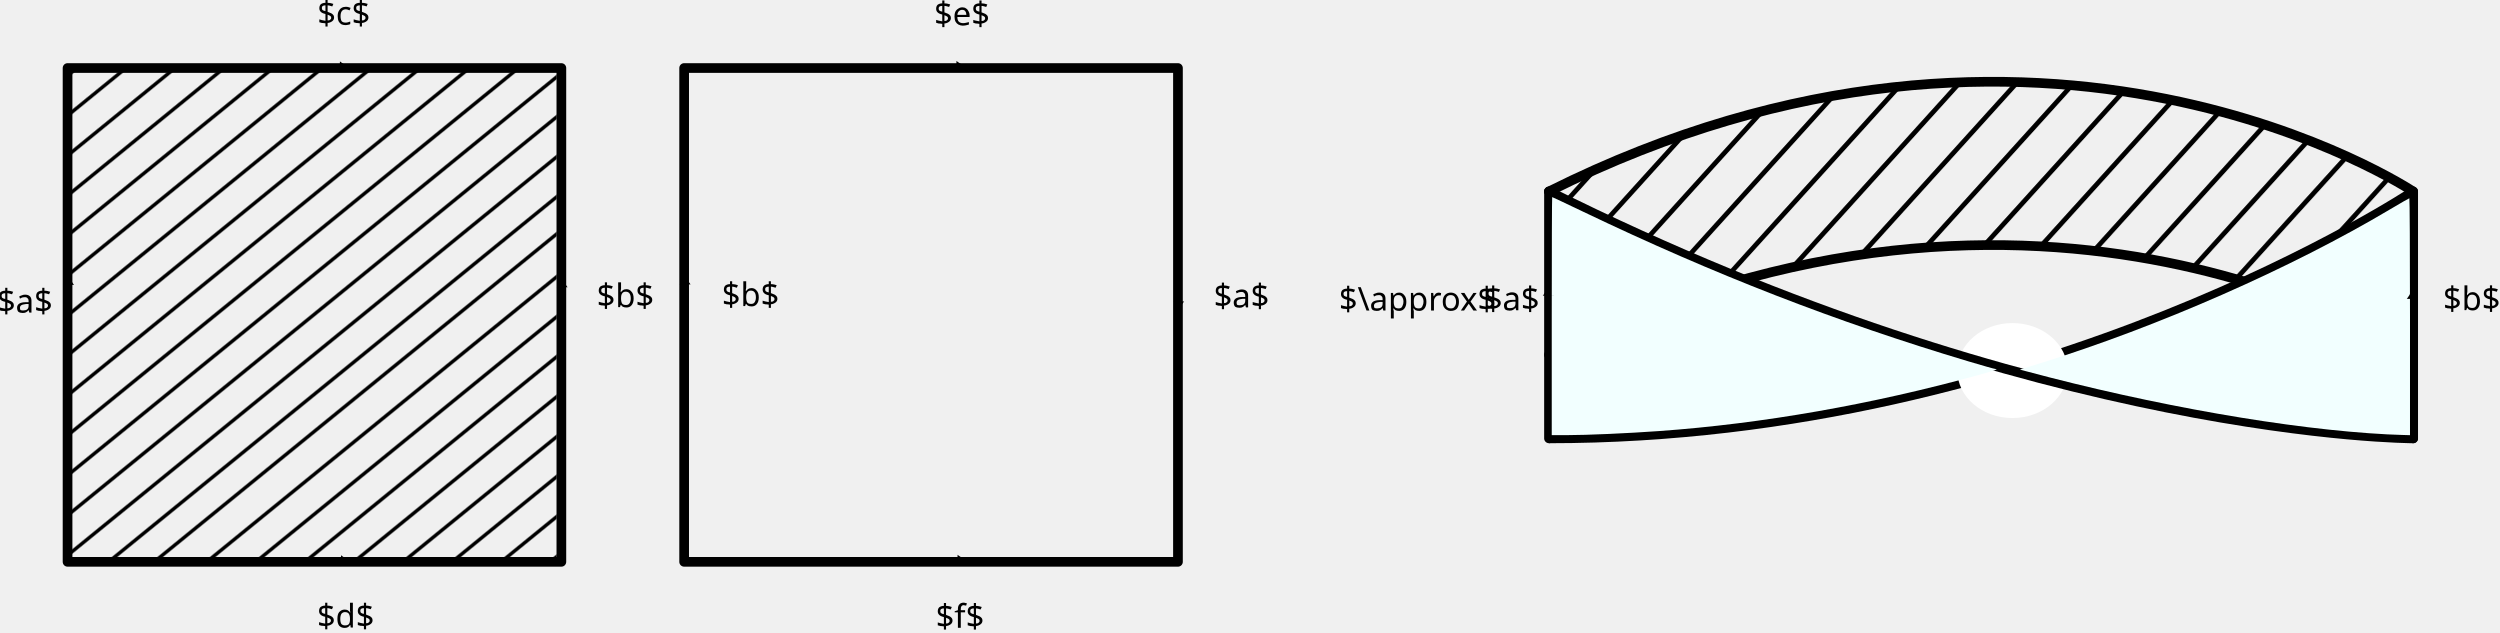
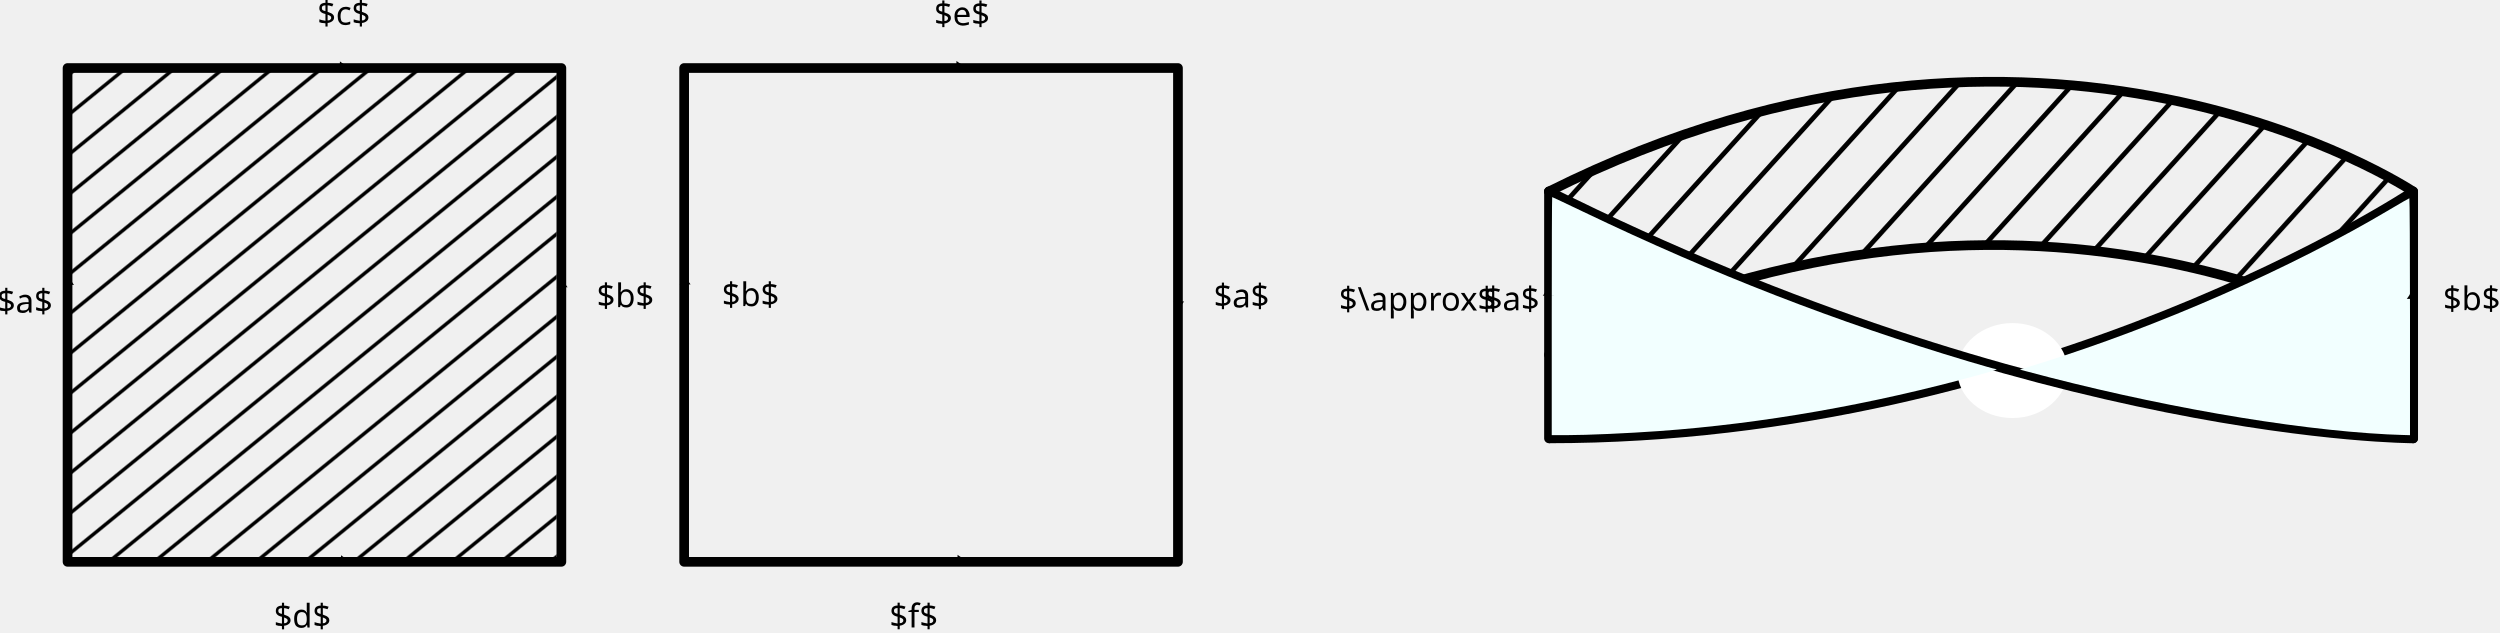
<svg xmlns="http://www.w3.org/2000/svg" xmlns:xlink="http://www.w3.org/1999/xlink" width="108.625mm" height="27.488mm" viewBox="0 0 108.625 27.488" version="1.1" id="svg8">
  <defs id="defs2">
    <pattern xlink:href="#pattern870" id="pattern1997" patternTransform="matrix(0.1243635,0,0,0.1375002,64.46636,177.3546)" />
    <pattern xlink:href="#pattern870" id="pattern1615" patternTransform="matrix(0.1065973,0,0,0.08684223,32.28204,193.4468)" />
    <pattern patternUnits="userSpaceOnUse" width="301.924" height="741.214" patternTransform="matrix(0.2645833,0,0,0.2645833,20.56619,143.8591)" id="pattern870">
      <path id="path3703" d="M 1.274,578.517 301.361,278.43" style="fill:none;fill-opacity:1;stroke:#000000;stroke-width:1.592;stroke-linecap:butt;stroke-linejoin:miter;stroke-dasharray:none;stroke-opacity:1;marker-start:none;marker-end:none" />
      <path id="path3703-6" d="M 0.563,600.651 300.65,300.563" style="fill:none;fill-opacity:1;stroke:#000000;stroke-width:1.592;stroke-linecap:butt;stroke-linejoin:miter;stroke-dasharray:none;stroke-opacity:1;marker-start:none;marker-end:none" />
      <path id="path3703-9" d="M 0.563,620.651 300.65,320.563" style="fill:none;fill-opacity:1;stroke:#000000;stroke-width:1.592;stroke-linecap:butt;stroke-linejoin:miter;stroke-dasharray:none;stroke-opacity:1;marker-start:none;marker-end:none" />
      <path id="path3703-3" d="M 0.563,640.651 300.65,340.563" style="fill:none;fill-opacity:1;stroke:#000000;stroke-width:1.592;stroke-linecap:butt;stroke-linejoin:miter;stroke-dasharray:none;stroke-opacity:1;marker-start:none;marker-end:none" />
      <path id="path3703-7" d="M 0.563,660.651 300.65,360.563" style="fill:none;fill-opacity:1;stroke:#000000;stroke-width:1.592;stroke-linecap:butt;stroke-linejoin:miter;stroke-dasharray:none;stroke-opacity:1;marker-start:none;marker-end:none" />
      <path id="path3703-4" d="M 0.563,560.651 300.65,260.563" style="fill:none;fill-opacity:1;stroke:#000000;stroke-width:1.592;stroke-linecap:butt;stroke-linejoin:miter;stroke-dasharray:none;stroke-opacity:1;marker-start:none;marker-end:none" />
      <path id="path3703-5" d="M 0.563,540.651 300.65,240.563" style="fill:none;fill-opacity:1;stroke:#000000;stroke-width:1.592;stroke-linecap:butt;stroke-linejoin:miter;stroke-dasharray:none;stroke-opacity:1;marker-start:none;marker-end:none" />
      <path id="path3703-2" d="M 0.563,520.651 300.65,220.563" style="fill:none;fill-opacity:1;stroke:#000000;stroke-width:1.592;stroke-linecap:butt;stroke-linejoin:miter;stroke-dasharray:none;stroke-opacity:1;marker-start:none;marker-end:none" />
      <path id="path3703-54" d="M 0.563,500.651 300.65,200.563" style="fill:none;fill-opacity:1;stroke:#000000;stroke-width:1.592;stroke-linecap:butt;stroke-linejoin:miter;stroke-dasharray:none;stroke-opacity:1;marker-start:none;marker-end:none" />
      <path id="path3703-74" d="M 0.563,480.65 300.65,180.563" style="fill:none;fill-opacity:1;stroke:#000000;stroke-width:1.592;stroke-linecap:butt;stroke-linejoin:miter;stroke-dasharray:none;stroke-opacity:1;marker-start:none;marker-end:none" />
      <path id="path3703-43" d="M 0.563,460.65 300.65,160.563" style="fill:none;fill-opacity:1;stroke:#000000;stroke-width:1.592;stroke-linecap:butt;stroke-linejoin:miter;stroke-dasharray:none;stroke-opacity:1;marker-start:none;marker-end:none" />
      <path id="path3703-0" d="M 0.563,440.65 300.65,140.563" style="fill:none;fill-opacity:1;stroke:#000000;stroke-width:1.592;stroke-linecap:butt;stroke-linejoin:miter;stroke-dasharray:none;stroke-opacity:1;marker-start:none;marker-end:none" />
      <path id="path3703-78" d="M 0.563,420.65 300.65,120.563" style="fill:none;fill-opacity:1;stroke:#000000;stroke-width:1.592;stroke-linecap:butt;stroke-linejoin:miter;stroke-dasharray:none;stroke-opacity:1;marker-start:none;marker-end:none" />
      <path id="path3703-68" d="M 0.563,400.65 300.65,100.563" style="fill:none;fill-opacity:1;stroke:#000000;stroke-width:1.592;stroke-linecap:butt;stroke-linejoin:miter;stroke-dasharray:none;stroke-opacity:1;marker-start:none;marker-end:none" />
      <path id="path3703-8" d="M 0.563,380.65 300.65,80.563" style="fill:none;fill-opacity:1;stroke:#000000;stroke-width:1.592;stroke-linecap:butt;stroke-linejoin:miter;stroke-dasharray:none;stroke-opacity:1;marker-start:none;marker-end:none" />
      <path id="path3703-431" d="M 0.563,360.65 300.65,60.563" style="fill:none;fill-opacity:1;stroke:#000000;stroke-width:1.592;stroke-linecap:butt;stroke-linejoin:miter;stroke-dasharray:none;stroke-opacity:1;marker-start:none;marker-end:none" />
      <path id="path3703-49" d="M 0.563,340.65 300.65,40.563" style="fill:none;fill-opacity:1;stroke:#000000;stroke-width:1.592;stroke-linecap:butt;stroke-linejoin:miter;stroke-dasharray:none;stroke-opacity:1;marker-start:none;marker-end:none" />
      <path id="path3703-20" d="M 0.563,320.65 300.65,20.563" style="fill:none;fill-opacity:1;stroke:#000000;stroke-width:1.592;stroke-linecap:butt;stroke-linejoin:miter;stroke-dasharray:none;stroke-opacity:1;marker-start:none;marker-end:none" />
      <path id="path3703-689" d="M 0.563,300.65 300.65,0.563" style="fill:none;fill-opacity:1;stroke:#000000;stroke-width:1.592;stroke-linecap:butt;stroke-linejoin:miter;stroke-dasharray:none;stroke-opacity:1;marker-start:none;marker-end:none" />
      <path id="path3703-26" d="M 0.563,680.651 300.65,380.563" style="fill:none;fill-opacity:1;stroke:#000000;stroke-width:1.592;stroke-linecap:butt;stroke-linejoin:miter;stroke-dasharray:none;stroke-opacity:1;marker-start:none;marker-end:none" />
      <path id="path3703-64" d="M 0.563,700.651 300.65,400.563" style="fill:none;fill-opacity:1;stroke:#000000;stroke-width:1.592;stroke-linecap:butt;stroke-linejoin:miter;stroke-dasharray:none;stroke-opacity:1;marker-start:none;marker-end:none" />
      <path id="path3703-95" d="M 0.563,720.651 300.65,420.563" style="fill:none;fill-opacity:1;stroke:#000000;stroke-width:1.592;stroke-linecap:butt;stroke-linejoin:miter;stroke-dasharray:none;stroke-opacity:1;marker-start:none;marker-end:none" />
      <path id="path3703-04" d="M 0.563,740.651 300.65,440.563" style="fill:none;fill-opacity:1;stroke:#000000;stroke-width:1.592;stroke-linecap:butt;stroke-linejoin:miter;stroke-dasharray:none;stroke-opacity:1;marker-start:none;marker-end:none" />
    </pattern>
    <marker markerWidth="0.911" markerHeight="1.69" refX="0" refY="0" orient="auto-start-reverse" id="marker-arrow-1.5923999999999998">
      <g id="g949" transform="scale(1.073399)">
        <path id="path947" style="fill:none;stroke:#000000;stroke-width:0.6;stroke-linecap:round;stroke-linejoin:round;stroke-miterlimit:10;stroke-dasharray:none;stroke-opacity:1" d="M -1.554,2.072 C -1.425,1.295 0,0.13 0.389,0 0,-0.13 -1.425,-1.295 -1.554,-2.072" />
      </g>
    </marker>
    <marker markerWidth="0.911" markerHeight="1.69" refX="0" refY="0" orient="auto-start-reverse" id="marker-arrow-1.5923999999999998-3">
      <g id="g949-6" transform="scale(1.073399)">
        <path id="path947-7" style="fill:none;stroke:#000000;stroke-width:0.6;stroke-linecap:round;stroke-linejoin:round;stroke-miterlimit:10;stroke-dasharray:none;stroke-opacity:1" d="M -1.554,2.072 C -1.425,1.295 0,0.13 0.389,0 0,-0.13 -1.425,-1.295 -1.554,-2.072" />
      </g>
    </marker>
    <marker markerWidth="0.911" markerHeight="1.69" refX="0" refY="0" orient="auto-start-reverse" id="marker-arrow-1.5923999999999998-5">
      <g id="g949-62" transform="scale(1.073399)">
        <path id="path947-9" style="fill:none;stroke:#000000;stroke-width:0.6;stroke-linecap:round;stroke-linejoin:round;stroke-miterlimit:10;stroke-dasharray:none;stroke-opacity:1" d="M -1.554,2.072 C -1.425,1.295 0,0.13 0.389,0 0,-0.13 -1.425,-1.295 -1.554,-2.072" />
      </g>
    </marker>
    <marker markerWidth="0.911" markerHeight="1.69" refX="0" refY="0" orient="auto-start-reverse" id="marker-arrow-1.5923999999999998-3-7">
      <g id="g949-6-0" transform="scale(1.073399)">
        <path id="path947-7-9" style="fill:none;stroke:#000000;stroke-width:0.6;stroke-linecap:round;stroke-linejoin:round;stroke-miterlimit:10;stroke-dasharray:none;stroke-opacity:1" d="M -1.554,2.072 C -1.425,1.295 0,0.13 0.389,0 0,-0.13 -1.425,-1.295 -1.554,-2.072" />
      </g>
    </marker>
    <marker markerWidth="0.911" markerHeight="1.69" refX="0" refY="0" orient="auto-start-reverse" id="marker-arrow-1.5923999999999998-5-0">
      <g id="g949-62-6" transform="scale(1.073399)">
        <path id="path947-9-2" style="fill:none;stroke:#000000;stroke-width:0.6;stroke-linecap:round;stroke-linejoin:round;stroke-miterlimit:10;stroke-dasharray:none;stroke-opacity:1" d="M -1.554,2.072 C -1.425,1.295 0,0.13 0.389,0 0,-0.13 -1.425,-1.295 -1.554,-2.072" />
      </g>
    </marker>
    <marker markerWidth="0.911" markerHeight="1.69" refX="0" refY="0" orient="auto-start-reverse" id="marker-arrow-1.5923999999999998-3-7-1">
      <g id="g949-6-0-8" transform="scale(1.073399)">
        <path id="path947-7-9-7" style="fill:none;stroke:#000000;stroke-width:0.6;stroke-linecap:round;stroke-linejoin:round;stroke-miterlimit:10;stroke-dasharray:none;stroke-opacity:1" d="M -1.554,2.072 C -1.425,1.295 0,0.13 0.389,0 0,-0.13 -1.425,-1.295 -1.554,-2.072" />
      </g>
    </marker>
    <marker markerWidth="0.911" markerHeight="1.69" refX="0" refY="0" orient="auto-start-reverse" id="marker-arrow-1.5923999999999998-2">
      <g id="g949-0" transform="scale(1.073399)">
        <path id="path947-2" style="fill:none;stroke:#000000;stroke-width:0.6;stroke-linecap:round;stroke-linejoin:round;stroke-miterlimit:10;stroke-dasharray:none;stroke-opacity:1" d="M -1.554,2.072 C -1.425,1.295 0,0.13 0.389,0 0,-0.13 -1.425,-1.295 -1.554,-2.072" />
      </g>
    </marker>
    <marker markerWidth="0.911" markerHeight="1.69" refX="0" refY="0" orient="auto-start-reverse" id="marker-arrow-1.5923999999999998-3-75">
      <g id="g949-6-9" transform="scale(1.073399)">
        <path id="path947-7-2" style="fill:none;stroke:#000000;stroke-width:0.6;stroke-linecap:round;stroke-linejoin:round;stroke-miterlimit:10;stroke-dasharray:none;stroke-opacity:1" d="M -1.554,2.072 C -1.425,1.295 0,0.13 0.389,0 0,-0.13 -1.425,-1.295 -1.554,-2.072" />
      </g>
    </marker>
    <marker markerWidth="0.911" markerHeight="1.69" refX="0" refY="0" orient="auto-start-reverse" id="marker-arrow-1.5923999999999998-9">
      <g id="g949-3" transform="scale(1.073399)">
        <path id="path947-1" style="fill:none;stroke:#000000;stroke-width:0.6;stroke-linecap:round;stroke-linejoin:round;stroke-miterlimit:10;stroke-dasharray:none;stroke-opacity:1" d="M -1.554,2.072 C -1.425,1.295 0,0.13 0.389,0 0,-0.13 -1.425,-1.295 -1.554,-2.072" />
      </g>
    </marker>
    <marker markerWidth="0.911" markerHeight="1.69" refX="0" refY="0" orient="auto-start-reverse" id="marker-arrow-1.5923999999999998-7">
      <g id="g949-8" transform="scale(1.073399)">
        <path id="path947-4" style="fill:none;stroke:#000000;stroke-width:0.6;stroke-linecap:round;stroke-linejoin:round;stroke-miterlimit:10;stroke-dasharray:none;stroke-opacity:1" d="M -1.554,2.072 C -1.425,1.295 0,0.13 0.389,0 0,-0.13 -1.425,-1.295 -1.554,-2.072" />
      </g>
    </marker>
  </defs>
  <g id="layer1" transform="translate(-34.71082,-211.9475)">
    <rect style="opacity:1;fill:none;fill-opacity:1;stroke:#000000;stroke-width:0.421;stroke-linecap:round;stroke-linejoin:round;stroke-miterlimit:4;stroke-dasharray:none;stroke-dashoffset:0.701;stroke-opacity:1;marker-start:none;marker-end:none" id="rect816" width="21.456" height="21.456" x="37.646" y="214.903" />
    <rect style="opacity:1;fill:none;fill-opacity:1;stroke:#000000;stroke-width:0.421;stroke-linecap:round;stroke-linejoin:round;stroke-miterlimit:4;stroke-dasharray:none;stroke-dashoffset:0.701;stroke-opacity:1;marker-start:none;marker-end:none" id="rect818" width="21.456" height="21.456" x="64.437" y="214.903" />
    <path style="opacity:1;fill:url(#pattern1615);fill-opacity:1;stroke:none;stroke-width:0.421;stroke-linecap:round;stroke-linejoin:round;stroke-miterlimit:4;stroke-dasharray:none;stroke-dashoffset:0.701;stroke-opacity:1;marker-start:none;marker-end:none" d="M 37.805,225.613 V 215.017 h 10.546 10.546 v 10.597 10.597 H 48.352 37.805 Z" id="path1613" />
    <path style="opacity:1;fill:none;fill-opacity:1;stroke:#000000;stroke-width:0.785;stroke-linecap:butt;stroke-linejoin:miter;stroke-dasharray:none;stroke-opacity:1;marker-start:none;marker-end:url(#marker-arrow-1.5923999999999998)" d="m 92.155,232.767 c 0,0 -0.008,0 -0.008,0" id="path6301" transform="matrix(-0.5364054,0,0,0.5364054,98.90806,90.0286)" />
    <path style="fill:none;fill-opacity:1;stroke:#000000;stroke-width:0.785;stroke-linecap:butt;stroke-linejoin:miter;stroke-dasharray:none;stroke-opacity:1;marker-start:none;marker-end:url(#marker-arrow-1.5923999999999998-3)" d="m 92.155,232.767 c 0,0 -0.008,0 -0.008,0" id="path6301-3" transform="matrix(0,0.5364054,-0.5364054,0,162.5131,174.8978)" />
    <path style="fill:none;fill-opacity:1;stroke:#000000;stroke-width:0.785;stroke-linecap:butt;stroke-linejoin:miter;stroke-dasharray:none;stroke-opacity:1;marker-start:none;marker-end:url(#marker-arrow-1.5923999999999998-5)" d="m 92.155,232.767 c 0,0 -0.008,0 -0.008,0" id="path6301-2" transform="matrix(-0.5364054,0,0,0.5364054,98.95694,111.4868)" />
    <path style="fill:none;fill-opacity:1;stroke:#000000;stroke-width:0.785;stroke-linecap:butt;stroke-linejoin:miter;stroke-dasharray:none;stroke-opacity:1;marker-start:none;marker-end:url(#marker-arrow-1.5923999999999998-3-7)" d="m 92.155,232.767 c 0,0 -0.008,0 -0.008,0" id="path6301-3-6" transform="matrix(0,0.5364054,-0.5364054,0,183.9568,174.9998)" />
    <path style="opacity:1;fill:none;fill-opacity:1;stroke:#000000;stroke-width:0.785;stroke-linecap:butt;stroke-linejoin:miter;stroke-dasharray:none;stroke-opacity:1;marker-start:none;marker-end:url(#marker-arrow-1.5923999999999998-2)" d="m 92.155,232.767 c 0,0 -0.008,0 -0.008,0" id="path6301-8" transform="matrix(-0.5364054,0,0,0.5364054,125.697,90.0085)" />
    <path style="fill:none;fill-opacity:1;stroke:#000000;stroke-width:0.785;stroke-linecap:butt;stroke-linejoin:miter;stroke-dasharray:none;stroke-opacity:1;marker-start:none;marker-end:url(#marker-arrow-1.5923999999999998-3-75)" d="m 92.155,232.767 c 0,0 -0.008,0 -0.008,0" id="path6301-3-9" transform="matrix(0,0.5364054,-0.5364054,0,189.302,174.8777)" />
    <path style="fill:none;fill-opacity:1;stroke:#000000;stroke-width:0.785;stroke-linecap:butt;stroke-linejoin:miter;stroke-dasharray:none;stroke-opacity:1;marker-start:none;marker-end:url(#marker-arrow-1.5923999999999998-5-0)" d="m 92.155,232.767 c 0,0 -0.008,0 -0.008,0" id="path6301-2-7" transform="matrix(-0.5364054,0,0,0.5364054,125.7458,111.4667)" />
    <path style="fill:none;fill-opacity:1;stroke:#000000;stroke-width:0.785;stroke-linecap:butt;stroke-linejoin:miter;stroke-dasharray:none;stroke-opacity:1;marker-start:none;marker-end:url(#marker-arrow-1.5923999999999998-3-7-1)" d="m 92.155,232.767 c 0,0 -0.008,0 -0.008,0" id="path6301-3-6-3" transform="matrix(0,-0.5364054,-0.5364054,0,210.7457,274.4757)" />
    <path style="fill:none;fill-opacity:1;stroke:#000000;stroke-width:0.785;stroke-linecap:round;stroke-linejoin:round;stroke-miterlimit:4;stroke-dasharray:none;stroke-opacity:1;marker-start:none;marker-end:none" d="m 160,247 c 0,-6.667 0,-13.333 0,-20" id="path1920" transform="matrix(0.5364054,0,0,0.5364054,16.18988,98.50302)" />
    <path style="fill:none;fill-opacity:1;stroke:#000000;stroke-width:0.785;stroke-linecap:round;stroke-linejoin:round;stroke-miterlimit:4;stroke-dasharray:none;stroke-opacity:1;marker-start:none;marker-end:none" d="m 230,227 c 0,6.667 0,13.333 0,20" id="path1932" transform="matrix(0.5364054,0,0,0.5364054,16.18988,98.50302)" />
    <path style="fill:none;fill-opacity:1;stroke:#000000;stroke-width:0.421;stroke-linecap:round;stroke-linejoin:round;stroke-miterlimit:4;stroke-dasharray:none;stroke-opacity:1;marker-start:none;marker-end:none" d="m 102.015,220.267 c 21.456,-10.728 37.548,0 37.548,0 v 0 0" id="path1936" />
    <path style="fill:none;fill-opacity:1;stroke:#000000;stroke-width:0.421;stroke-linecap:round;stroke-linejoin:round;stroke-miterlimit:4;stroke-dasharray:none;stroke-opacity:1;marker-start:none;marker-end:none" d="m 102.015,227.363 c 21.456,-10.728 37.548,0 37.548,0 v 0 0" id="path1936-6" />
    <path style="fill:none;fill-opacity:1;stroke:#000000;stroke-width:0.421;stroke-linecap:butt;stroke-linejoin:miter;stroke-dasharray:none;stroke-opacity:1;marker-start:none;marker-end:none" d="m 102.015,230.995 c 21.456,0 37.548,-10.728 37.548,-10.728" id="path1979" />
    <ellipse style="opacity:1;fill:#ffffff;fill-opacity:1;stroke:none;stroke-width:0.14;stroke-linecap:round;stroke-linejoin:round;stroke-miterlimit:4;stroke-dasharray:none;stroke-dashoffset:0;stroke-opacity:1;marker-start:none;marker-end:none" id="path2452" cx="122.152" cy="228.048" rx="2.396" ry="2.063" />
    <path style="fill:none;fill-opacity:1;stroke:#000000;stroke-width:0.421;stroke-linecap:round;stroke-linejoin:round;stroke-miterlimit:4;stroke-dasharray:none;stroke-opacity:1;marker-start:none;marker-end:none" d="m 102.015,220.267 c 21.456,10.728 37.548,10.728 37.548,10.728 v 0" id="path1946" />
    <path style="opacity:1;fill:#f2ffff;fill-opacity:1;stroke:none;stroke-width:0.421;stroke-linecap:square;stroke-linejoin:bevel;stroke-miterlimit:4;stroke-dasharray:none;stroke-dashoffset:0.701;stroke-opacity:1;marker-start:none;marker-end:none" d="m 102.134,225.683 c 0,-2.845 0.009,-5.172 0.019,-5.172 0.011,0 0.618,0.287 1.35,0.637 5.706,2.731 10.972,4.777 16.733,6.5 0.609,0.182 1.137,0.331 1.174,0.331 0.16,0 -0.036,0.071 -0.714,0.258 -4.643,1.282 -9.399,2.118 -13.894,2.44 -1.357,0.098 -3.144,0.177 -3.999,0.177 l -0.669,5.7e-4 z" id="path1991" />
    <path style="opacity:1;fill:#f2ffff;fill-opacity:1;stroke:none;stroke-width:0.421;stroke-linecap:square;stroke-linejoin:bevel;stroke-miterlimit:4;stroke-dasharray:none;stroke-dashoffset:0.701;stroke-opacity:1;marker-start:none;marker-end:none" d="m 138.441,230.821 c -4.229,-0.218 -10.164,-1.256 -15.73,-2.752 l -0.238,-0.064 0.844,-0.261 c 5.147,-1.593 10.954,-4.146 15.26,-6.711 0.435,-0.259 0.804,-0.471 0.82,-0.471 0.016,0 0.028,2.316 0.028,5.147 v 5.147 l -0.341,-0.01 c -0.187,-0.005 -0.477,-0.017 -0.643,-0.025 z" id="path1993" />
    <path style="opacity:1;fill:url(#pattern1997);fill-opacity:1;stroke:none;stroke-width:0.421;stroke-linecap:square;stroke-linejoin:bevel;stroke-miterlimit:4;stroke-dasharray:none;stroke-dashoffset:0.701;stroke-opacity:1;marker-start:none;marker-end:none" d="m 131.478,223.835 c -2.456,-0.691 -5.201,-1.142 -7.973,-1.31 -1.406,-0.085 -4.504,-0.031 -5.85,0.102 -2.144,0.212 -4.202,0.566 -6.195,1.066 l -0.994,0.249 -1.302,-0.548 c -2.168,-0.913 -4.368,-1.911 -6.063,-2.751 l -0.775,-0.384 0.548,-0.257 c 5.476,-2.569 10.411,-3.897 15.939,-4.289 1.247,-0.088 3.966,-0.075 5.273,0.025 4.234,0.326 8.273,1.296 11.928,2.865 1.13,0.485 3.151,1.519 3.235,1.655 0.043,0.07 -1.808,1.147 -3.596,2.091 -0.836,0.442 -3.427,1.707 -3.459,1.689 -0.005,-0.003 -0.327,-0.094 -0.715,-0.204 z" id="path1995" />
    <text id="text2007" xml:space="preserve" style="font-size:1.419px;font-family:Hack;-inkscape-font-specification:'Hack, Normal';fill:#000000;fill-opacity:1;stroke:none;stroke-width:0.265" y="225.444" x="92.884">
      <tspan id="tspan2005" x="92.884" y="225.444" style="stroke-width:0.265">$\approx$</tspan>
    </text>
    <text id="text2021" xml:space="preserve" style="font-size:1.419px;font-family:Hack;-inkscape-font-specification:'Hack, Normal';fill:#000000;fill-opacity:1;stroke:none;stroke-width:0.265" y="225.531" x="34.579">
      <tspan id="tspan2019" x="34.579" y="225.531" style="stroke-width:0.265">$a$</tspan>
    </text>
    <text id="text2035" xml:space="preserve" style="font-size:1.419px;font-family:Hack;-inkscape-font-specification:'Hack, Normal';fill:#000000;fill-opacity:1;stroke:none;stroke-width:0.265" y="213.026" x="48.492">
      <tspan id="tspan2033" x="48.492" y="213.026" style="stroke-width:0.265">$c$</tspan>
    </text>
-     <text id="text2049" xml:space="preserve" style="font-size:1.419px;font-family:Hack;-inkscape-font-specification:'Hack, Normal';fill:#000000;fill-opacity:1;stroke:none;stroke-width:0.265" y="239.217" x="48.481">
-       <tspan id="tspan2047" x="48.481" y="239.217" style="stroke-width:0.265">$d$</tspan>
+     <text id="text2049" xml:space="preserve" style="font-size:1.419px;font-family:Hack;-inkscape-font-specification:'Hack, Normal';fill:#000000;fill-opacity:1;stroke:none;stroke-width:0.265" y="239.217" x="46.601">
+       <tspan id="tspan2047" x="46.601" y="239.217" style="stroke-width:0.265">$d$</tspan>
    </text>
    <text id="text2063" xml:space="preserve" style="font-size:1.419px;font-family:Hack;-inkscape-font-specification:'Hack, Normal';fill:#000000;fill-opacity:1;stroke:none;stroke-width:0.265" y="225.293" x="60.632">
      <tspan id="tspan2061" x="60.632" y="225.293" style="stroke-width:0.265">$b$</tspan>
    </text>
    <text id="text2063-1" xml:space="preserve" style="font-size:1.419px;font-family:Hack;-inkscape-font-specification:'Hack, Normal';fill:#000000;fill-opacity:1;stroke:none;stroke-width:0.265" y="225.247" x="66.069">
      <tspan id="tspan2061-2" x="66.069" y="225.247" style="stroke-width:0.265">$b$</tspan>
    </text>
    <text id="text2095" xml:space="preserve" style="font-size:1.419px;font-family:Hack;-inkscape-font-specification:'Hack, Normal';fill:#000000;fill-opacity:1;stroke:none;stroke-width:0.265" y="213.049" x="75.293">
      <tspan id="tspan2093" x="75.293" y="213.049" style="stroke-width:0.265">$e$</tspan>
    </text>
-     <text id="text2109" xml:space="preserve" style="font-size:1.419px;font-family:Hack;-inkscape-font-specification:'Hack, Normal';fill:#000000;fill-opacity:1;stroke:none;stroke-width:0.265" y="239.227" x="75.364">
-       <tspan id="tspan2107" x="75.364" y="239.227" style="stroke-width:0.265">$f$</tspan>
+     <text id="text2109" xml:space="preserve" style="font-size:1.419px;font-family:Hack;-inkscape-font-specification:'Hack, Normal';fill:#000000;fill-opacity:1;stroke:none;stroke-width:0.265" y="239.21" x="73.352">
+       <tspan id="tspan2107" x="73.352" y="239.21" style="stroke-width:0.265">$f$</tspan>
    </text>
    <text id="text2123" xml:space="preserve" style="font-size:1.419px;font-family:Hack;-inkscape-font-specification:'Hack, Normal';fill:#000000;fill-opacity:1;stroke:none;stroke-width:0.265" y="225.305" x="87.442">
      <tspan id="tspan2121" x="87.442" y="225.305" style="stroke-width:0.265">$a$</tspan>
    </text>
    <path style="fill:none;fill-opacity:1;stroke:#000000;stroke-width:0.785;stroke-linecap:butt;stroke-linejoin:miter;stroke-dasharray:none;stroke-opacity:1;marker-start:none;marker-end:url(#marker-arrow-1.5923999999999998-9)" d="m 92.155,232.767 c 0,0 -0.008,0 -0.008,0" id="path6301-4" transform="matrix(0,0.5364054,0.5364054,0,-22.83842,175.3648)" />
    <text id="text2232" xml:space="preserve" style="font-size:1.419px;font-family:Hack;-inkscape-font-specification:'Hack, Normal';fill:#000000;fill-opacity:1;stroke:none;stroke-width:0.265" y="225.432" x="99.185">
      <tspan id="tspan2230" x="99.185" y="225.432" style="stroke-width:0.265">$a$</tspan>
    </text>
    <path style="fill:none;fill-opacity:1;stroke:#000000;stroke-width:0.785;stroke-linecap:butt;stroke-linejoin:miter;stroke-dasharray:none;stroke-opacity:1;marker-start:none;marker-end:url(#marker-arrow-1.5923999999999998-7)" d="m 92.155,232.767 c 0,0 -0.008,0 -0.008,0" id="path6301-36" transform="matrix(0,0.5364054,0.5364054,0,14.6991,175.5065)" />
    <text id="text2350" xml:space="preserve" style="font-size:1.419px;font-family:Hack;-inkscape-font-specification:'Hack, Normal';fill:#000000;fill-opacity:1;stroke:none;stroke-width:0.265" y="225.423" x="140.855">
      <tspan id="tspan2348" x="140.855" y="225.423" style="stroke-width:0.265">$b$</tspan>
    </text>
  </g>
</svg>
